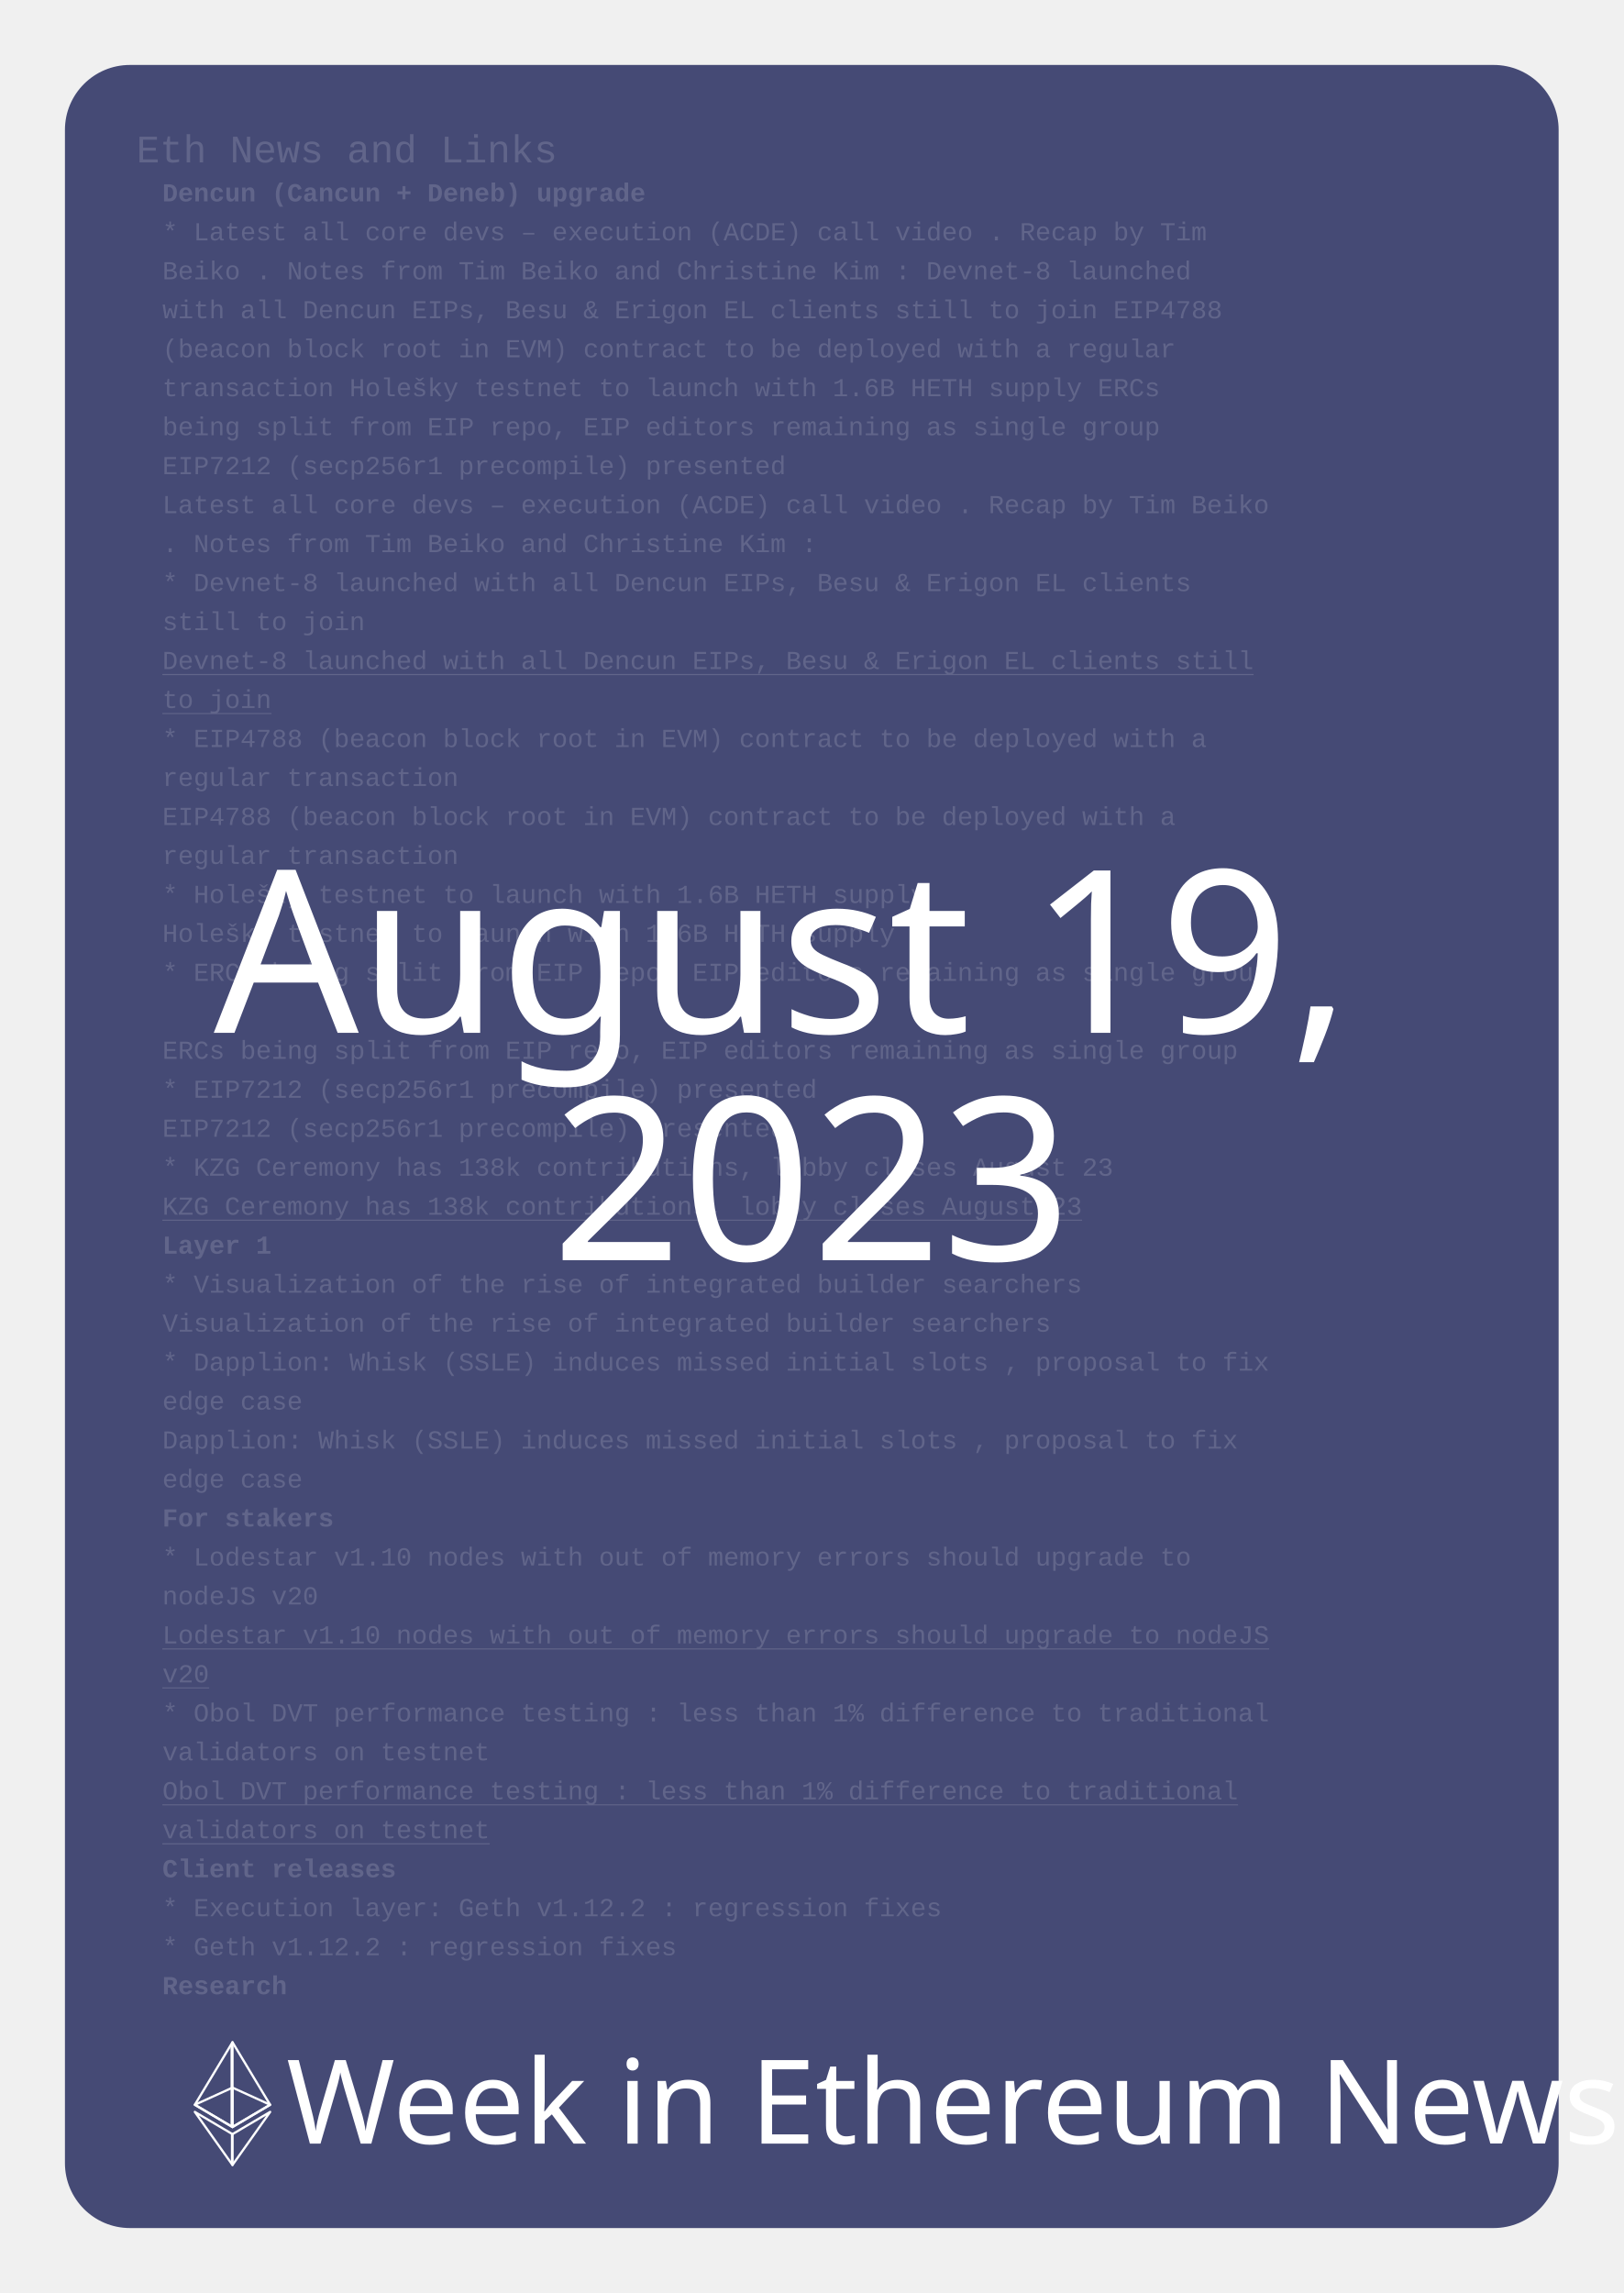
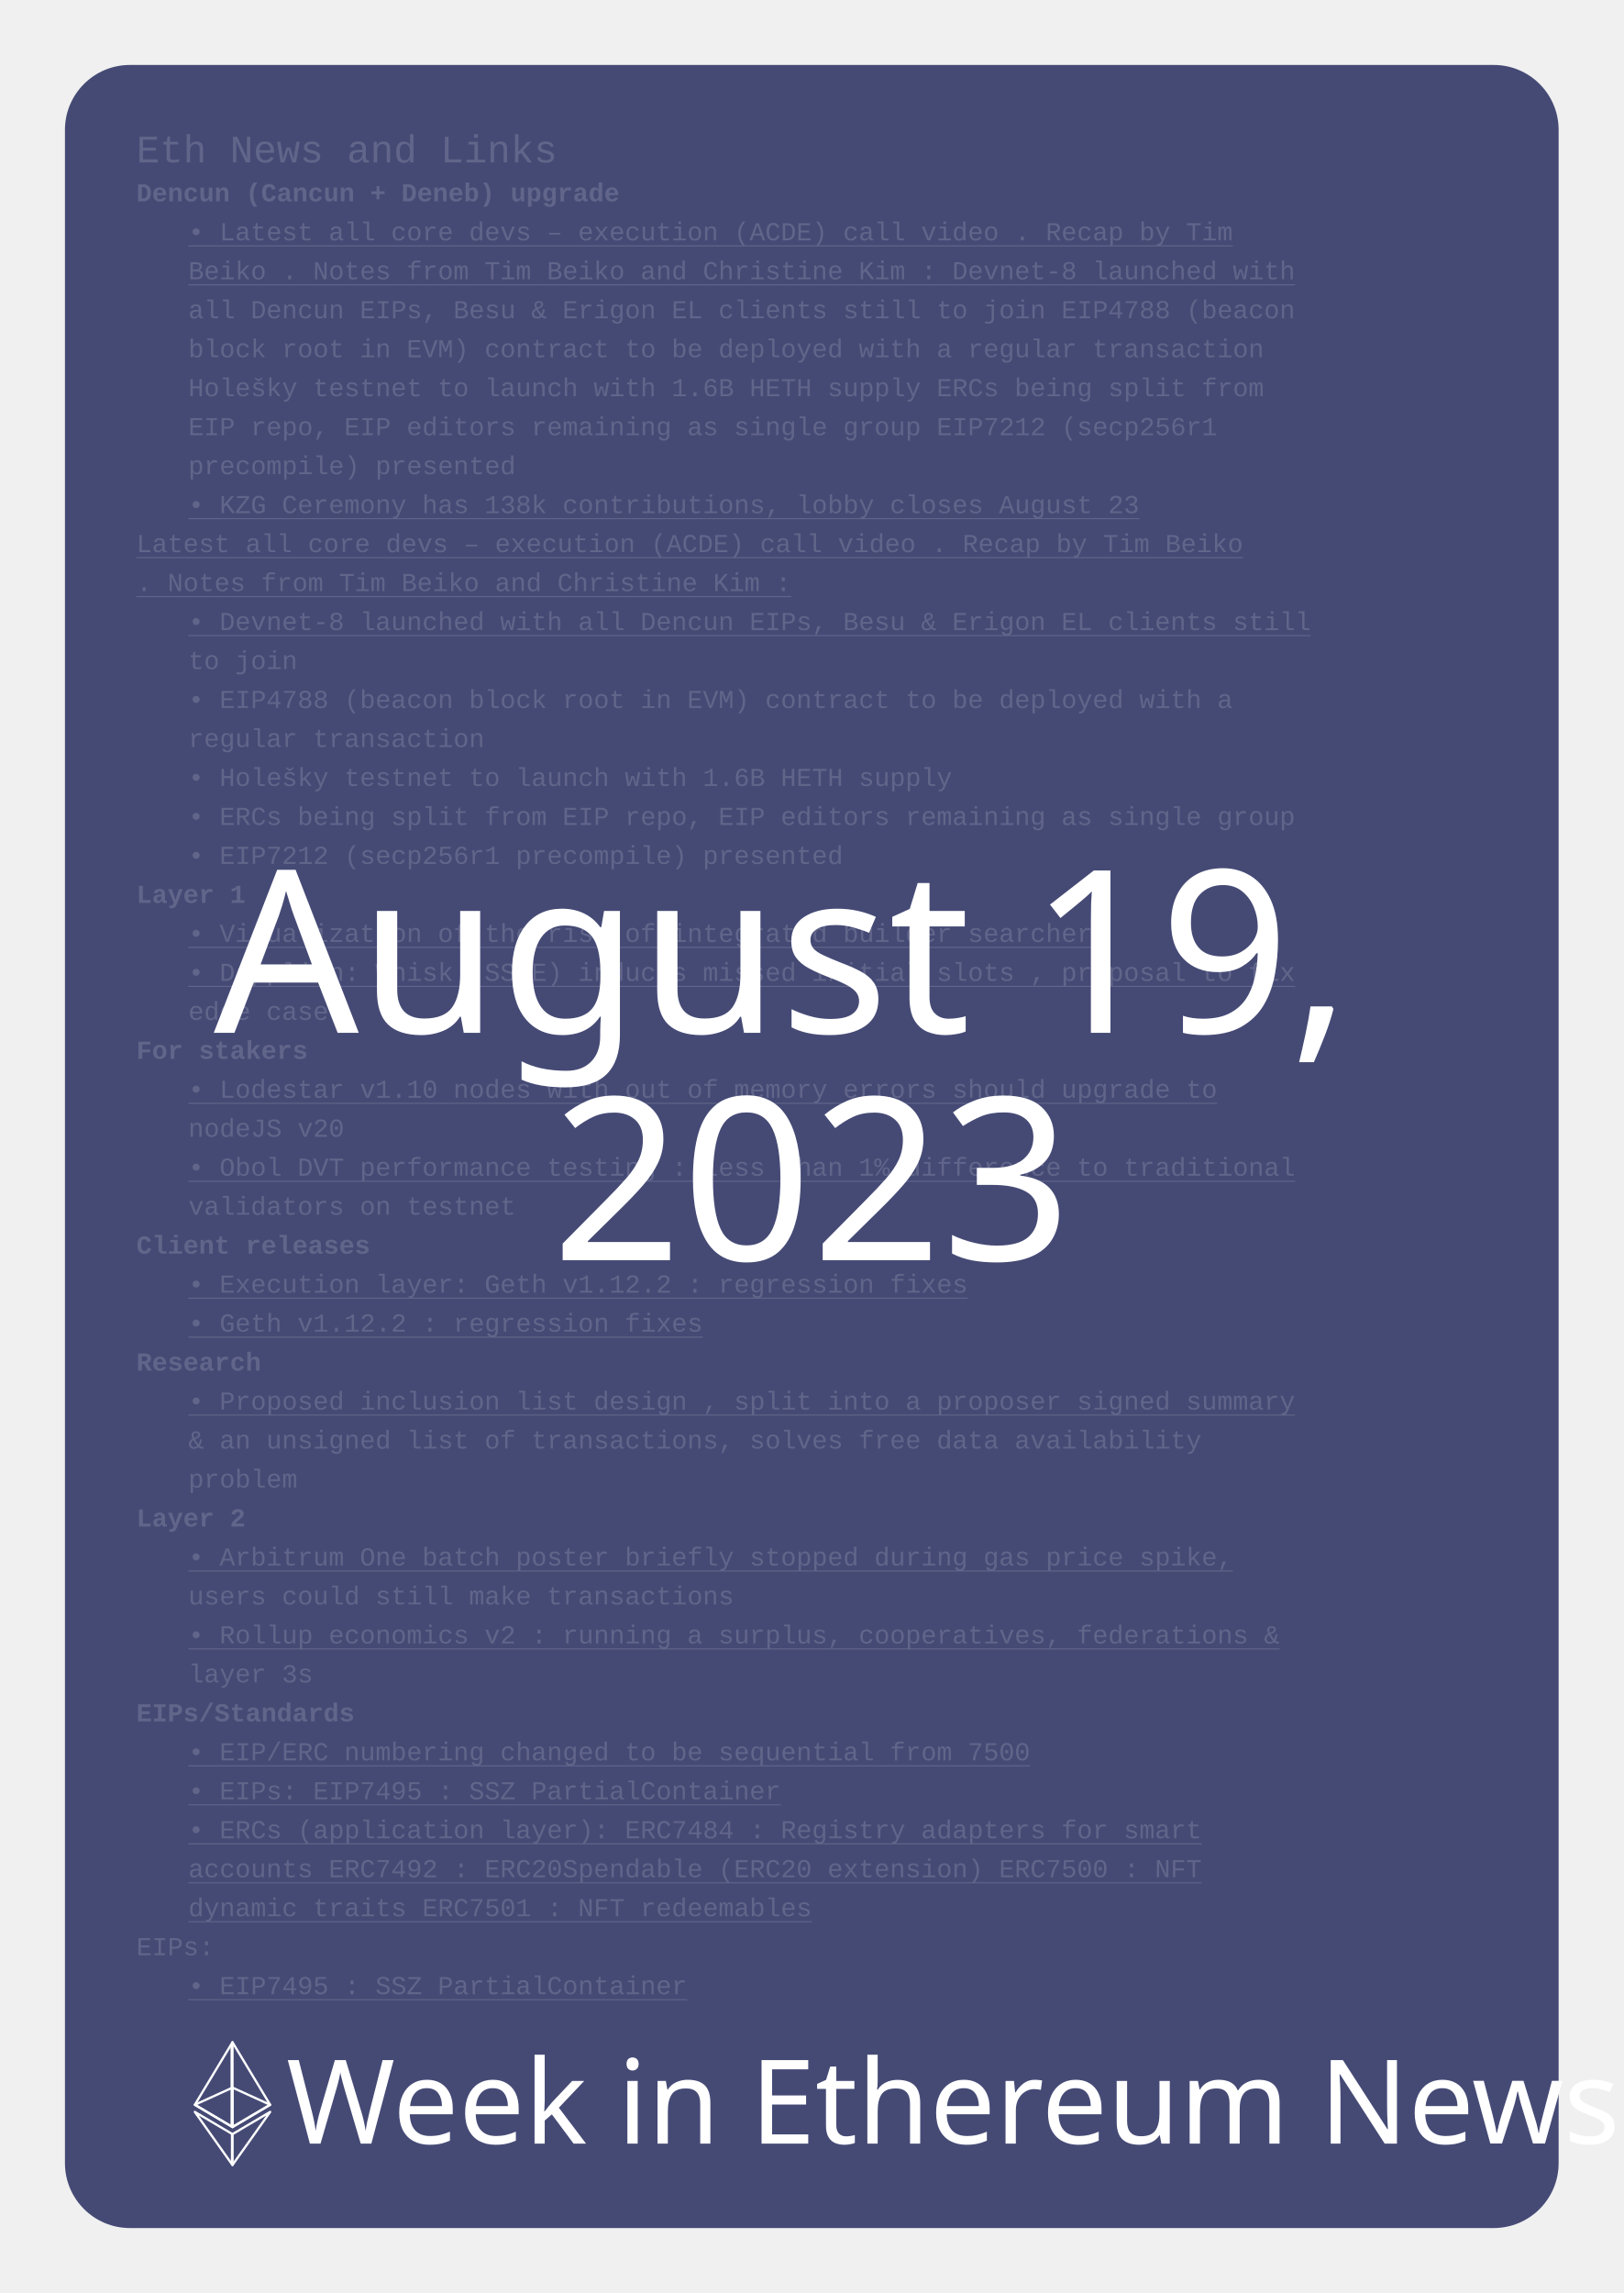
<svg xmlns="http://www.w3.org/2000/svg" width="500" height="706">
  <rect x="20" y="20" width="460" height="666" rx="20" fill="#454A75" />
  <text x="42" y="50" font-size="12" font-family="Courier New" fill="#ffffff" opacity="0.15">Eth News and Links</text>
-   <text x="50" y="62" font-size="8" font-family="Courier New" fill="#ffffff" opacity="0.15" font-weight="bold">Dencun (Cancun + Deneb) upgrade</text>
-   <text x="50" y="74" font-size="8" font-family="Courier New" fill="#ffffff" opacity="0.15">*  Latest all core devs – execution (ACDE) call video . Recap by Tim</text>
-   <text x="50" y="86" font-size="8" font-family="Courier New" fill="#ffffff" opacity="0.15">Beiko . Notes from Tim Beiko and Christine Kim :    Devnet-8 launched</text>
-   <text x="50" y="98" font-size="8" font-family="Courier New" fill="#ffffff" opacity="0.15">with all Dencun EIPs, Besu &amp; Erigon EL clients still to join    EIP4788</text>
-   <text x="50" y="110" font-size="8" font-family="Courier New" fill="#ffffff" opacity="0.15">(beacon block root in EVM) contract to be deployed with a regular</text>
-   <text x="50" y="122" font-size="8" font-family="Courier New" fill="#ffffff" opacity="0.15">transaction    Holešky testnet to launch with 1.6B HETH supply    ERCs</text>
-   <text x="50" y="134" font-size="8" font-family="Courier New" fill="#ffffff" opacity="0.15">being split from EIP repo, EIP editors remaining as single group</text>
-   <text x="50" y="146" font-size="8" font-family="Courier New" fill="#ffffff" opacity="0.15">EIP7212 (secp256r1 precompile) presented</text>
-   <text x="50" y="158" font-size="8" font-family="Courier New" fill="#ffffff" opacity="0.15">Latest all core devs – execution (ACDE) call video . Recap by Tim Beiko</text>
-   <text x="50" y="170" font-size="8" font-family="Courier New" fill="#ffffff" opacity="0.15">. Notes from Tim Beiko and Christine Kim :</text>
-   <text x="50" y="182" font-size="8" font-family="Courier New" fill="#ffffff" opacity="0.15">*  Devnet-8 launched with all Dencun EIPs, Besu &amp; Erigon EL clients</text>
-   <text x="50" y="194" font-size="8" font-family="Courier New" fill="#ffffff" opacity="0.15">still to join</text>
-   <text x="50" y="206" font-size="8" font-family="Courier New" fill="#ffffff" opacity="0.15" text-decoration="underline">Devnet-8 launched with all Dencun EIPs, Besu &amp; Erigon EL clients still</text>
-   <text x="50" y="218" font-size="8" font-family="Courier New" fill="#ffffff" opacity="0.15" text-decoration="underline">to join</text>
-   <text x="50" y="230" font-size="8" font-family="Courier New" fill="#ffffff" opacity="0.15">*  EIP4788 (beacon block root in EVM) contract to be deployed with a</text>
-   <text x="50" y="242" font-size="8" font-family="Courier New" fill="#ffffff" opacity="0.15">regular transaction</text>
-   <text x="50" y="254" font-size="8" font-family="Courier New" fill="#ffffff" opacity="0.15">EIP4788 (beacon block root in EVM) contract to be deployed with a</text>
-   <text x="50" y="266" font-size="8" font-family="Courier New" fill="#ffffff" opacity="0.15">regular transaction</text>
-   <text x="50" y="278" font-size="8" font-family="Courier New" fill="#ffffff" opacity="0.15">*  Holešky testnet to launch with 1.6B HETH supply</text>
-   <text x="50" y="290" font-size="8" font-family="Courier New" fill="#ffffff" opacity="0.15">Holešky testnet to launch with 1.6B HETH supply</text>
-   <text x="50" y="302" font-size="8" font-family="Courier New" fill="#ffffff" opacity="0.15">*  ERCs being split from EIP repo, EIP editors remaining as single group</text>
-   <text x="50" y="314" font-size="8" font-family="Courier New" fill="#ffffff" opacity="0.15" />
-   <text x="50" y="326" font-size="8" font-family="Courier New" fill="#ffffff" opacity="0.15">ERCs being split from EIP repo, EIP editors remaining as single group</text>
-   <text x="50" y="338" font-size="8" font-family="Courier New" fill="#ffffff" opacity="0.15">*  EIP7212 (secp256r1 precompile) presented</text>
-   <text x="50" y="350" font-size="8" font-family="Courier New" fill="#ffffff" opacity="0.15">EIP7212 (secp256r1 precompile) presented</text>
-   <text x="50" y="362" font-size="8" font-family="Courier New" fill="#ffffff" opacity="0.15">*  KZG Ceremony has 138k contributions, lobby closes August 23</text>
-   <text x="50" y="374" font-size="8" font-family="Courier New" fill="#ffffff" opacity="0.15" text-decoration="underline">KZG Ceremony has 138k contributions, lobby closes August 23</text>
-   <text x="50" y="386" font-size="8" font-family="Courier New" fill="#ffffff" opacity="0.15" font-weight="bold">Layer 1</text>
-   <text x="50" y="398" font-size="8" font-family="Courier New" fill="#ffffff" opacity="0.15">*  Visualization of the rise of integrated builder searchers</text>
-   <text x="50" y="410" font-size="8" font-family="Courier New" fill="#ffffff" opacity="0.15">Visualization of the rise of integrated builder searchers</text>
-   <text x="50" y="422" font-size="8" font-family="Courier New" fill="#ffffff" opacity="0.15">*  Dapplion: Whisk (SSLE) induces missed initial slots , proposal to fix</text>
-   <text x="50" y="434" font-size="8" font-family="Courier New" fill="#ffffff" opacity="0.15">edge case</text>
-   <text x="50" y="446" font-size="8" font-family="Courier New" fill="#ffffff" opacity="0.15">Dapplion: Whisk (SSLE) induces missed initial slots , proposal to fix</text>
-   <text x="50" y="458" font-size="8" font-family="Courier New" fill="#ffffff" opacity="0.15">edge case</text>
-   <text x="50" y="470" font-size="8" font-family="Courier New" fill="#ffffff" opacity="0.15" font-weight="bold">For stakers</text>
-   <text x="50" y="482" font-size="8" font-family="Courier New" fill="#ffffff" opacity="0.15">*  Lodestar v1.10 nodes with out of memory errors should upgrade to</text>
-   <text x="50" y="494" font-size="8" font-family="Courier New" fill="#ffffff" opacity="0.15">nodeJS v20</text>
-   <text x="50" y="506" font-size="8" font-family="Courier New" fill="#ffffff" opacity="0.15" text-decoration="underline">Lodestar v1.10 nodes with out of memory errors should upgrade to nodeJS</text>
-   <text x="50" y="518" font-size="8" font-family="Courier New" fill="#ffffff" opacity="0.15" text-decoration="underline">v20</text>
-   <text x="50" y="530" font-size="8" font-family="Courier New" fill="#ffffff" opacity="0.15">*  Obol DVT performance testing : less than 1% difference to traditional</text>
-   <text x="50" y="542" font-size="8" font-family="Courier New" fill="#ffffff" opacity="0.15">validators on testnet</text>
-   <text x="50" y="554" font-size="8" font-family="Courier New" fill="#ffffff" opacity="0.15" text-decoration="underline">Obol DVT performance testing : less than 1% difference to traditional</text>
-   <text x="50" y="566" font-size="8" font-family="Courier New" fill="#ffffff" opacity="0.15" text-decoration="underline">validators on testnet</text>
-   <text x="50" y="578" font-size="8" font-family="Courier New" fill="#ffffff" opacity="0.15" font-weight="bold">Client releases</text>
-   <text x="50" y="590" font-size="8" font-family="Courier New" fill="#ffffff" opacity="0.15">* Execution layer:  Geth v1.12.2 : regression fixes</text>
-   <text x="50" y="602" font-size="8" font-family="Courier New" fill="#ffffff" opacity="0.15">* Geth v1.12.2 : regression fixes</text>
-   <text x="50" y="614" font-size="8" font-family="Courier New" fill="#ffffff" opacity="0.15" font-weight="bold">Research</text>
+   <text x="42" y="62" font-size="8" font-family="Courier New" fill="#ffffff" opacity="0.15" font-weight="bold">Dencun (Cancun + Deneb) upgrade</text>
+   <text x="58" y="74" font-size="8" font-family="Courier New" fill="#ffffff" opacity="0.15" text-decoration="underline">• Latest all core devs – execution (ACDE) call video . Recap by Tim</text>
+   <text x="58" y="86" font-size="8" font-family="Courier New" fill="#ffffff" opacity="0.15" text-decoration="underline">Beiko . Notes from Tim Beiko and Christine Kim : Devnet-8 launched with</text>
+   <text x="58" y="98" font-size="8" font-family="Courier New" fill="#ffffff" opacity="0.15">all Dencun EIPs, Besu &amp; Erigon EL clients still to join EIP4788 (beacon</text>
+   <text x="58" y="110" font-size="8" font-family="Courier New" fill="#ffffff" opacity="0.15">block root in EVM) contract to be deployed with a regular transaction</text>
+   <text x="58" y="122" font-size="8" font-family="Courier New" fill="#ffffff" opacity="0.15">Holešky testnet to launch with 1.6B HETH supply ERCs being split from</text>
+   <text x="58" y="134" font-size="8" font-family="Courier New" fill="#ffffff" opacity="0.15">EIP repo, EIP editors remaining as single group EIP7212 (secp256r1</text>
+   <text x="58" y="146" font-size="8" font-family="Courier New" fill="#ffffff" opacity="0.15">precompile) presented</text>
+   <text x="58" y="158" font-size="8" font-family="Courier New" fill="#ffffff" opacity="0.15" text-decoration="underline">• KZG Ceremony has 138k contributions, lobby closes August 23</text>
+   <text x="42" y="170" font-size="8" font-family="Courier New" fill="#ffffff" opacity="0.15" text-decoration="underline">Latest all core devs – execution (ACDE) call video . Recap by Tim Beiko</text>
+   <text x="42" y="182" font-size="8" font-family="Courier New" fill="#ffffff" opacity="0.15" text-decoration="underline">. Notes from Tim Beiko and Christine Kim :</text>
+   <text x="58" y="194" font-size="8" font-family="Courier New" fill="#ffffff" opacity="0.15" text-decoration="underline">• Devnet-8 launched with all Dencun EIPs, Besu &amp; Erigon EL clients still</text>
+   <text x="58" y="206" font-size="8" font-family="Courier New" fill="#ffffff" opacity="0.15">to join</text>
+   <text x="58" y="218" font-size="8" font-family="Courier New" fill="#ffffff" opacity="0.15">• EIP4788 (beacon block root in EVM) contract to be deployed with a</text>
+   <text x="58" y="230" font-size="8" font-family="Courier New" fill="#ffffff" opacity="0.15">regular transaction</text>
+   <text x="58" y="242" font-size="8" font-family="Courier New" fill="#ffffff" opacity="0.15">• Holešky testnet to launch with 1.6B HETH supply</text>
+   <text x="58" y="254" font-size="8" font-family="Courier New" fill="#ffffff" opacity="0.15">• ERCs being split from EIP repo, EIP editors remaining as single group</text>
+   <text x="58" y="266" font-size="8" font-family="Courier New" fill="#ffffff" opacity="0.15">• EIP7212 (secp256r1 precompile) presented</text>
+   <text x="42" y="278" font-size="8" font-family="Courier New" fill="#ffffff" opacity="0.15" font-weight="bold">Layer 1</text>
+   <text x="58" y="290" font-size="8" font-family="Courier New" fill="#ffffff" opacity="0.15" text-decoration="underline">• Visualization of the rise of integrated builder searchers</text>
+   <text x="58" y="302" font-size="8" font-family="Courier New" fill="#ffffff" opacity="0.15" text-decoration="underline">• Dapplion: Whisk (SSLE) induces missed initial slots , proposal to fix</text>
+   <text x="58" y="314" font-size="8" font-family="Courier New" fill="#ffffff" opacity="0.15">edge case</text>
+   <text x="42" y="326" font-size="8" font-family="Courier New" fill="#ffffff" opacity="0.15" font-weight="bold">For stakers</text>
+   <text x="58" y="338" font-size="8" font-family="Courier New" fill="#ffffff" opacity="0.15" text-decoration="underline">• Lodestar v1.10 nodes with out of memory errors should upgrade to</text>
+   <text x="58" y="350" font-size="8" font-family="Courier New" fill="#ffffff" opacity="0.15">nodeJS v20</text>
+   <text x="58" y="362" font-size="8" font-family="Courier New" fill="#ffffff" opacity="0.15" text-decoration="underline">• Obol DVT performance testing : less than 1% difference to traditional</text>
+   <text x="58" y="374" font-size="8" font-family="Courier New" fill="#ffffff" opacity="0.15">validators on testnet</text>
+   <text x="42" y="386" font-size="8" font-family="Courier New" fill="#ffffff" opacity="0.15" font-weight="bold">Client releases</text>
+   <text x="58" y="398" font-size="8" font-family="Courier New" fill="#ffffff" opacity="0.15" text-decoration="underline">• Execution layer: Geth v1.12.2 : regression fixes</text>
+   <text x="58" y="410" font-size="8" font-family="Courier New" fill="#ffffff" opacity="0.15" text-decoration="underline">• Geth v1.12.2 : regression fixes</text>
+   <text x="42" y="422" font-size="8" font-family="Courier New" fill="#ffffff" opacity="0.15" font-weight="bold">Research</text>
+   <text x="58" y="434" font-size="8" font-family="Courier New" fill="#ffffff" opacity="0.15" text-decoration="underline">• Proposed inclusion list design , split into a proposer signed summary</text>
+   <text x="58" y="446" font-size="8" font-family="Courier New" fill="#ffffff" opacity="0.15">&amp; an unsigned list of transactions, solves free data availability</text>
+   <text x="58" y="458" font-size="8" font-family="Courier New" fill="#ffffff" opacity="0.15">problem</text>
+   <text x="42" y="470" font-size="8" font-family="Courier New" fill="#ffffff" opacity="0.15" font-weight="bold">Layer 2</text>
+   <text x="58" y="482" font-size="8" font-family="Courier New" fill="#ffffff" opacity="0.15" text-decoration="underline">• Arbitrum One batch poster briefly stopped during gas price spike,</text>
+   <text x="58" y="494" font-size="8" font-family="Courier New" fill="#ffffff" opacity="0.15">users could still make transactions</text>
+   <text x="58" y="506" font-size="8" font-family="Courier New" fill="#ffffff" opacity="0.15" text-decoration="underline">• Rollup economics v2 : running a surplus, cooperatives, federations &amp;</text>
+   <text x="58" y="518" font-size="8" font-family="Courier New" fill="#ffffff" opacity="0.15">layer 3s</text>
+   <text x="42" y="530" font-size="8" font-family="Courier New" fill="#ffffff" opacity="0.15" font-weight="bold">EIPs/Standards</text>
+   <text x="58" y="542" font-size="8" font-family="Courier New" fill="#ffffff" opacity="0.15" text-decoration="underline">• EIP/ERC numbering changed to be sequential from 7500</text>
+   <text x="58" y="554" font-size="8" font-family="Courier New" fill="#ffffff" opacity="0.15" text-decoration="underline">• EIPs: EIP7495 : SSZ PartialContainer</text>
+   <text x="58" y="566" font-size="8" font-family="Courier New" fill="#ffffff" opacity="0.15" text-decoration="underline">• ERCs (application layer): ERC7484 : Registry adapters for smart</text>
+   <text x="58" y="578" font-size="8" font-family="Courier New" fill="#ffffff" opacity="0.15" text-decoration="underline">accounts ERC7492 : ERC20Spendable (ERC20 extension) ERC7500 : NFT</text>
+   <text x="58" y="590" font-size="8" font-family="Courier New" fill="#ffffff" opacity="0.15" text-decoration="underline">dynamic traits ERC7501 : NFT redeemables</text>
+   <text x="42" y="602" font-size="8" font-family="Courier New" fill="#ffffff" opacity="0.15">EIPs:</text>
+   <text x="58" y="614" font-size="8" font-family="Courier New" fill="#ffffff" opacity="0.15" text-decoration="underline">• EIP7495 : SSZ PartialContainer</text>
  <text fill="#ffffff" font-family="Calibri" font-size="70" font-weight="300" text-anchor="middle">
    <tspan x="250" y="318">August 19,</tspan>
    <tspan x="250" y="388">2023</tspan>
  </text>
  <g transform="translate(20, 300) scale(0.8)">
    <path d="m64.496 411-.317 1.076v31.228l.317.316 14.495-8.568L64.496 411Z" stroke="#fff" stroke-width=".866" stroke-linecap="round" stroke-linejoin="round" fill="none" />
    <path d="M64.496 411 50 435.052l14.496 8.568V411Zm0 35.365-.179.218v11.124l.179.521L79 437.801l-14.504 8.564Z" stroke="#fff" stroke-width=".866" stroke-linecap="round" stroke-linejoin="round" fill="none" />
    <path d="M64.496 458.228v-11.863L50 437.801l14.496 20.427Zm0-14.608 14.495-8.568-14.495-6.589v15.157ZM50 435.052l14.496 8.568v-15.157L50 435.052Z" stroke="#fff" stroke-width=".866" stroke-linecap="round" stroke-linejoin="round" fill="none" />
  </g>
  <text fill="#ffffff" font-family="Calibri" font-size="36" x="88.195" y="660">Week in Ethereum News</text>
</svg>
